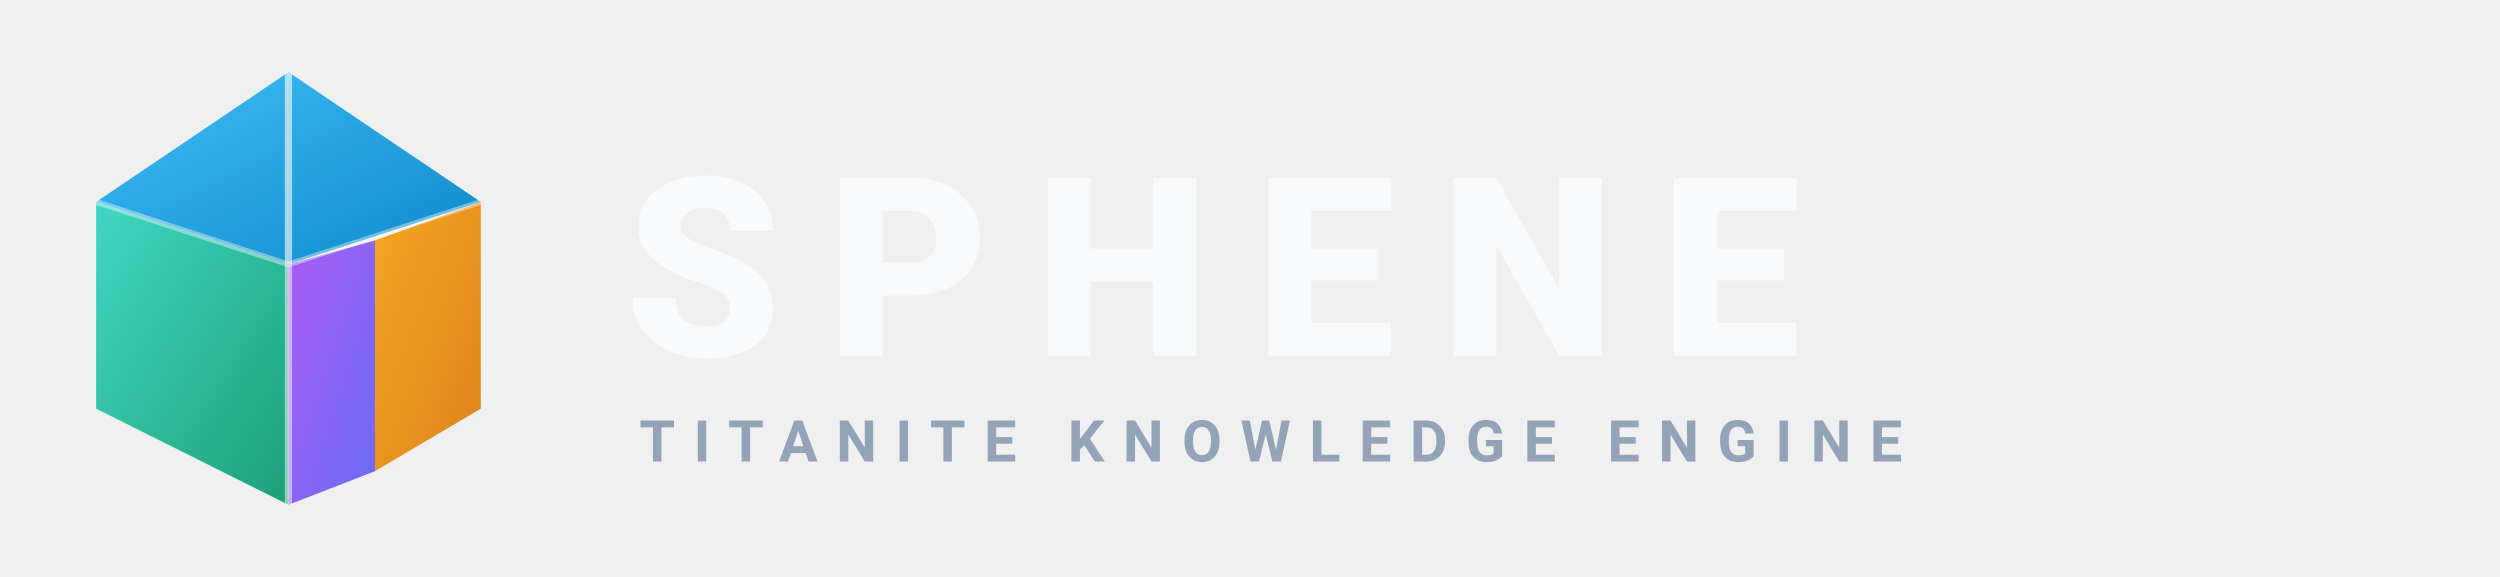
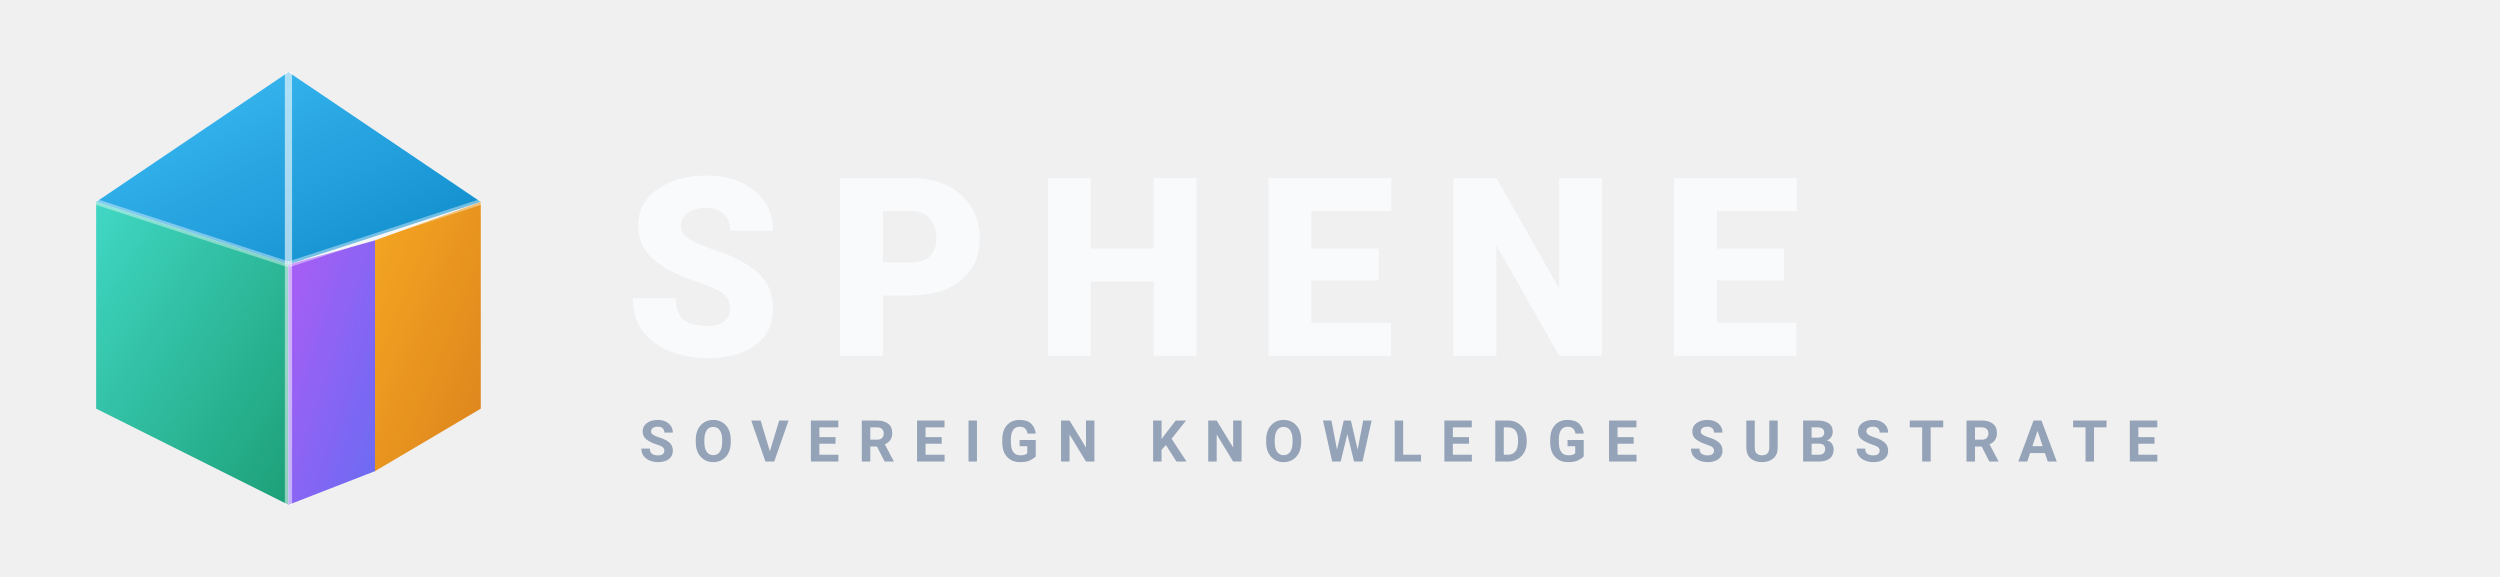
<svg xmlns="http://www.w3.org/2000/svg" viewBox="0 0 520 120" width="100%" height="100%">
  <defs>
    <linearGradient id="facetTop" x1="0%" y1="0%" x2="100%" y2="100%">
      <stop offset="0%" stop-color="#38bdf8" />
      <stop offset="100%" stop-color="#0284c7" />
    </linearGradient>
    <linearGradient id="facetLeft" x1="0%" y1="0%" x2="100%" y2="100%">
      <stop offset="0%" stop-color="#2dd4bf" />
      <stop offset="100%" stop-color="#059669" />
    </linearGradient>
    <linearGradient id="facetRight" x1="0%" y1="0%" x2="100%" y2="100%">
      <stop offset="0%" stop-color="#f59e0b" />
      <stop offset="100%" stop-color="#d97706" />
    </linearGradient>
    <linearGradient id="facetCore" x1="0%" y1="0%" x2="100%" y2="100%">
      <stop offset="0%" stop-color="#a855f7" />
      <stop offset="100%" stop-color="#6366f1" />
    </linearGradient>
  </defs>
  <g transform="translate(10, 10)">
    <polygon points="50,5 90,32 50,45 10,32" fill="url(#facetTop)" opacity="0.95" />
    <polygon points="10,32 50,45 50,95 10,75" fill="url(#facetLeft)" opacity="0.9" />
    <polygon points="50,45 68,40 68,88 50,95" fill="url(#facetCore)" opacity="0.95" />
    <polygon points="68,40 90,32 90,75 68,88" fill="url(#facetRight)" opacity="0.9" />
    <line x1="50" y1="5" x2="50" y2="45" stroke="#ffffff" stroke-width="1.5" stroke-opacity="0.6" />
    <line x1="10" y1="32" x2="50" y2="45" stroke="#ffffff" stroke-width="1.2" stroke-opacity="0.4" />
    <line x1="90" y1="32" x2="50" y2="45" stroke="#ffffff" stroke-width="1.2" stroke-opacity="0.4" />
    <line x1="50" y1="45" x2="50" y2="95" stroke="#ffffff" stroke-width="1.5" stroke-opacity="0.5" />
  </g>
  <text x="130" y="74" font-family="-apple-system, BlinkMacSystemFont, 'Segoe UI', Roboto, sans-serif" font-size="52" font-weight="900" letter-spacing="0.18em" fill="#f8fafc">
    SPHENE
  </text>
  <text x="133" y="96" font-family="-apple-system, BlinkMacSystemFont, 'Segoe UI', Roboto, sans-serif" font-size="12" font-weight="700" letter-spacing="0.32em" fill="#94a3b8">
-     TITANITE KNOWLEDGE ENGINE
+     SOVEREIGN KNOWLEDGE SUBSTRATE
  </text>
</svg>
